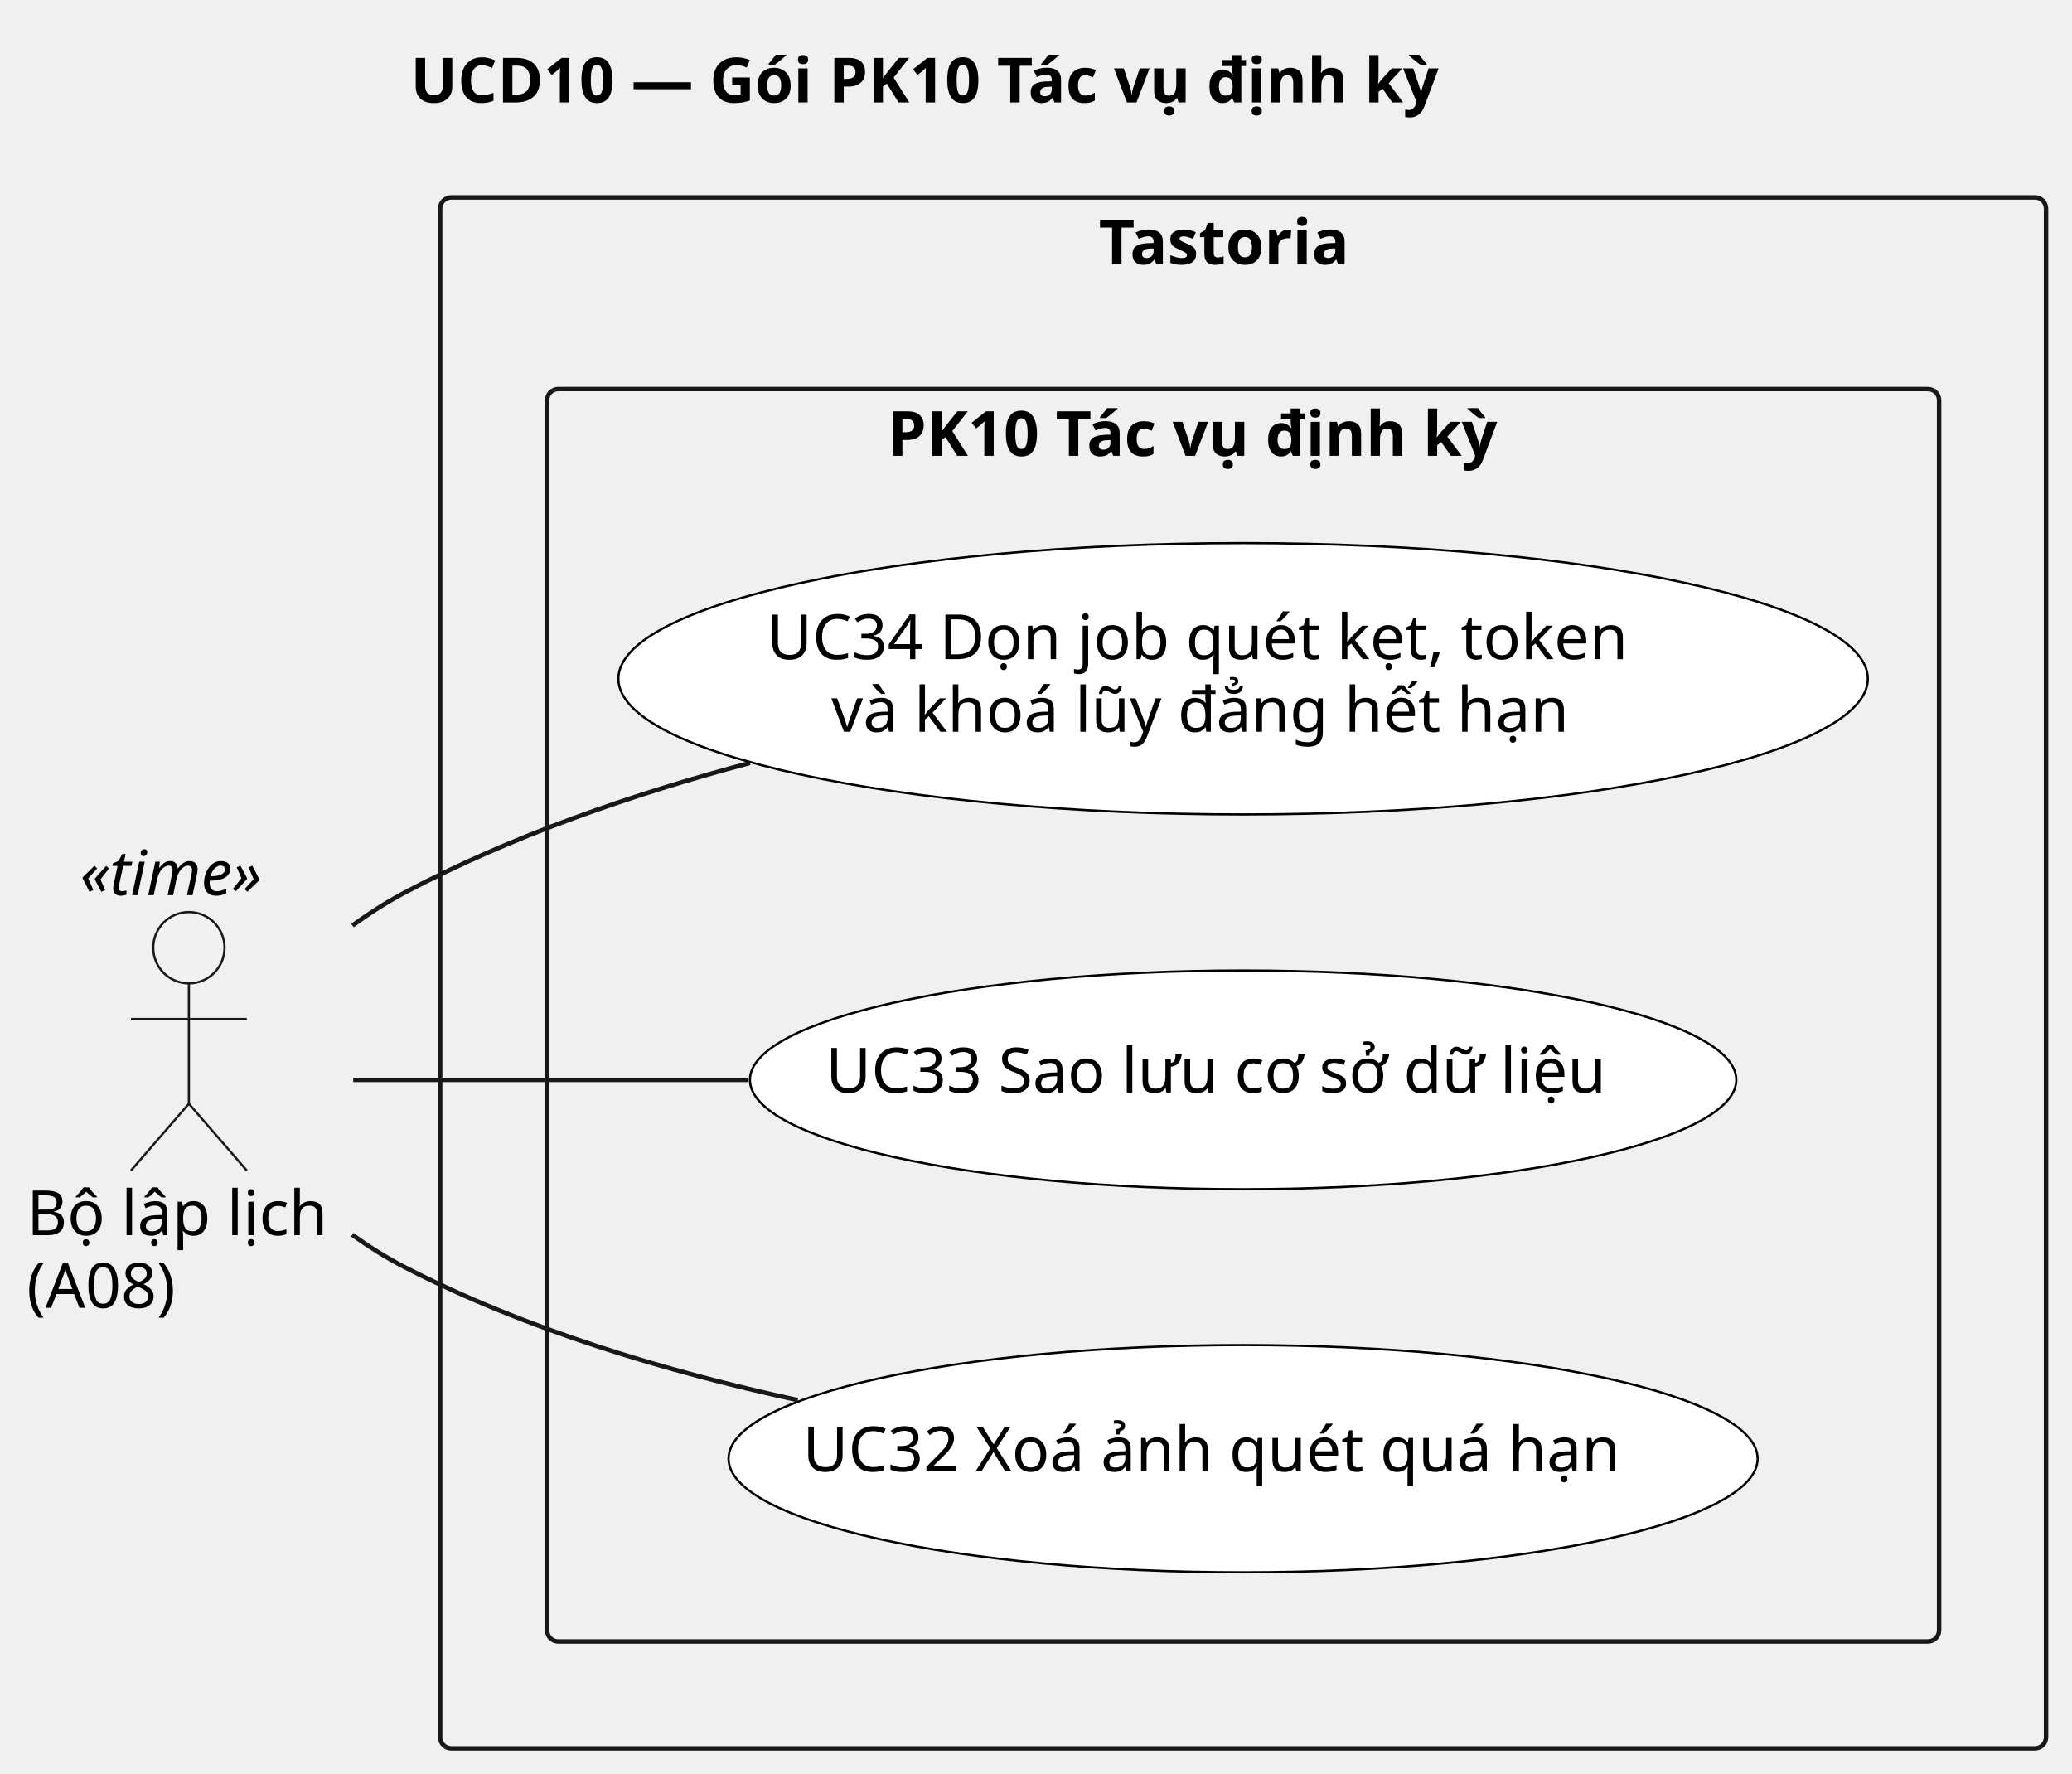
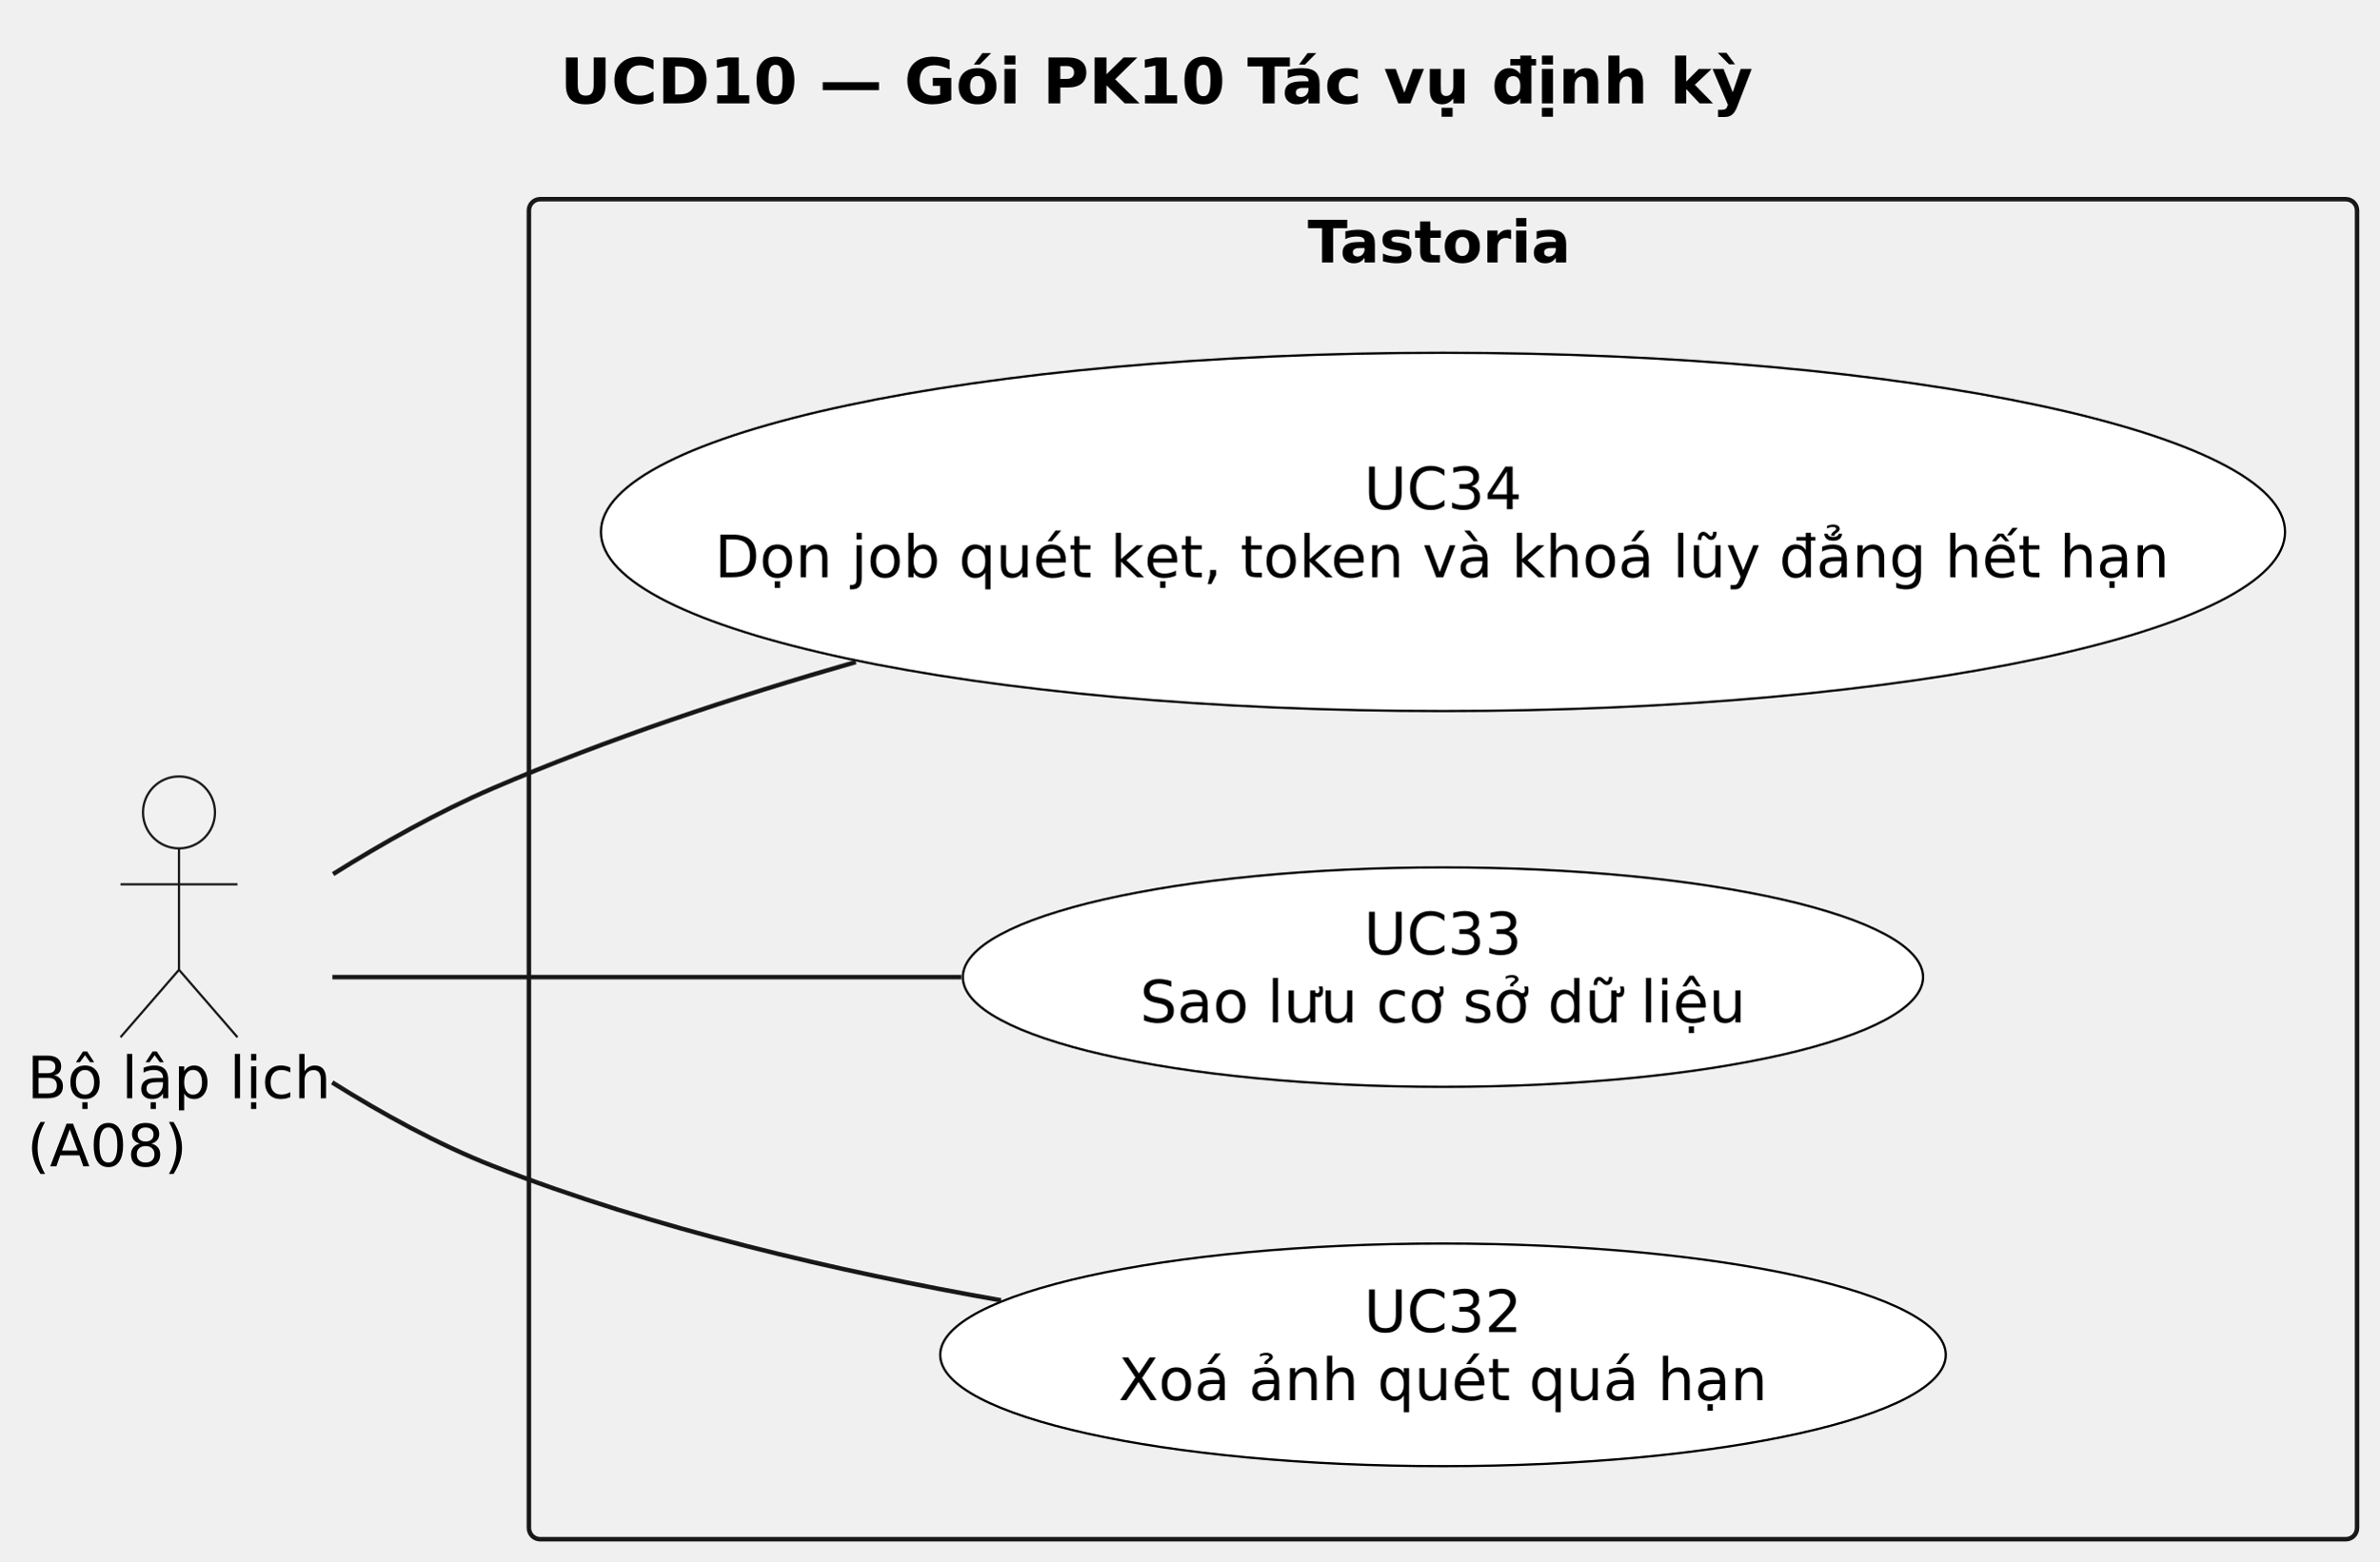
- <svg xmlns="http://www.w3.org/2000/svg" contentStyleType="text/css" height="398px" preserveAspectRatio="none" style="width:465px;height:398px;background:#FFFFFF;" version="1.1" viewBox="0 0 465 398" width="465px" zoomAndPan="magnify">
+ <svg xmlns="http://www.w3.org/2000/svg" contentStyleType="text/css" height="398.75px" preserveAspectRatio="none" style="width:606px;height:398px;background:#FFFFFF;" version="1.1" viewBox="0 0 606 398" width="606.146px" zoomAndPan="magnify">
  <defs />
  <g>
-     <text fill="#000000" font-family="sans-serif" font-size="14" font-weight="bold" lengthAdjust="spacing" textLength="266.943" x="92.113" y="22.995">UCD10 — Gói PK10 Tác vụ định kỳ</text>
+     <text fill="#000000" font-family="DejaVu Sans" font-size="16.042" font-weight="bold" lengthAdjust="spacing" textLength="305.873" x="142.677" y="26.349">UCD10 — Gói PK10 Tác vụ định kỳ</text>
    <g id="cluster_Tastoria">
-       <rect fill="none" height="348" rx="2.5" ry="2.5" style="stroke:#181818;stroke-width:1;" width="360.39" x="98.78" y="44.297" />
-       <text fill="#000000" font-family="sans-serif" font-size="14" font-weight="bold" lengthAdjust="spacing" textLength="64.791" x="246.579" y="59.292">Tastoria</text>
-     </g>
-     <g id="cluster_PK10">
-       <rect fill="none" height="281" rx="2.5" ry="2.5" style="stroke:#181818;stroke-width:1;" width="312.39" x="122.78" y="87.297" />
-       <text fill="#000000" font-family="sans-serif" font-size="14" font-weight="bold" lengthAdjust="spacing" textLength="159.667" x="199.142" y="102.292">PK10 Tác vụ định kỳ</text>
+       <rect fill="none" height="341.458" rx="2.865" ry="2.865" style="stroke:#181818;stroke-width:1.146;" width="465.667" x="134.727" y="50.757" />
+       <text fill="#000000" font-family="DejaVu Sans" font-size="14.896" font-weight="bold" lengthAdjust="spacing" textLength="68.937" x="333.092" y="66.875">Tastoria</text>
    </g>
    <g id="elem_UC32">
-       <ellipse cx="278.976" cy="327.292" fill="#FFFFFF" rx="115.476" ry="25.495" style="stroke:#000000;stroke-width:0.5;" />
-       <text fill="#000000" font-family="sans-serif" font-size="14" lengthAdjust="spacing" textLength="197.675" x="180.138" y="330.139">UC32 Xoá ảnh quét quá hạn</text>
+       <ellipse cx="367.564" cy="345.241" fill="#FFFFFF" rx="128.073" ry="28.365" style="stroke:#000000;stroke-width:0.573;" />
+       <text fill="#000000" font-family="DejaVu Sans" font-size="14.896" lengthAdjust="spacing" textLength="40.258" x="347.435" y="339.437">UC32</text>
+       <text fill="#000000" font-family="DejaVu Sans" font-size="14.896" lengthAdjust="spacing" textLength="165.331" x="284.899" y="356.776">Xoá ảnh quét quá hạn</text>
    </g>
    <g id="elem_UC33">
-       <ellipse cx="278.981" cy="242.293" fill="#FFFFFF" rx="110.681" ry="24.536" style="stroke:#000000;stroke-width:0.5;" />
-       <text fill="#000000" font-family="sans-serif" font-size="14" lengthAdjust="spacing" textLength="187.352" x="185.305" y="245.14">UC33 Sao lưu cơ sở dữ liệu</text>
+       <ellipse cx="367.555" cy="248.987" fill="#FFFFFF" rx="122.301" ry="27.959" style="stroke:#000000;stroke-width:0.573;" />
+       <text fill="#000000" font-family="DejaVu Sans" font-size="14.896" lengthAdjust="spacing" textLength="40.258" x="347.426" y="243.183">UC33</text>
+       <text fill="#000000" font-family="DejaVu Sans" font-size="14.896" lengthAdjust="spacing" textLength="154.348" x="290.381" y="260.522">Sao lưu cơ sở dữ liệu</text>
    </g>
    <g id="elem_UC34">
-       <ellipse cx="278.98" cy="152.297" fill="#FFFFFF" rx="140.2" ry="30.44" style="stroke:#000000;stroke-width:0.5;" />
-       <text fill="#000000" font-family="sans-serif" font-size="14" lengthAdjust="spacing" textLength="207.819" x="172.07" y="147.896">UC34 Dọn job quét kẹt, token</text>
-       <text fill="#000000" font-family="sans-serif" font-size="14" lengthAdjust="spacing" textLength="178.815" x="186.572" y="164.193">và khoá lũy đẳng hết hạn</text>
+       <ellipse cx="367.56" cy="135.548" fill="#FFFFFF" rx="214.499" ry="45.65" style="stroke:#000000;stroke-width:0.573;" />
+       <text fill="#000000" font-family="DejaVu Sans" font-size="14.896" lengthAdjust="spacing" textLength="40.258" x="347.431" y="129.744">UC34</text>
+       <text fill="#000000" font-family="DejaVu Sans" font-size="14.896" lengthAdjust="spacing" textLength="371.116" x="182.002" y="147.083">Dọn job quét kẹt, token và khoá lũy đẳng hết hạn</text>
    </g>
    <g id="elem_A08">
-       <ellipse cx="42.388" cy="212.644" fill="#F1F1F1" rx="8" ry="8" style="stroke:#181818;stroke-width:0.5;" />
-       <path d="M42.388,220.644 L42.388,247.644 M29.388,228.644 L55.388,228.644 M42.388,247.644 L29.388,262.644 M42.388,247.644 L55.388,262.644 " fill="none" style="stroke:#181818;stroke-width:0.5;" />
-       <text fill="#000000" font-family="sans-serif" font-size="14" lengthAdjust="spacing" textLength="72.775" x="6" y="277.139">Bộ lập lịch</text>
-       <text fill="#000000" font-family="sans-serif" font-size="14" lengthAdjust="spacing" textLength="38.315" x="6" y="293.436">(A08)</text>
-       <text fill="#000000" font-family="sans-serif" font-size="14" font-style="italic" lengthAdjust="spacing" textLength="48.911" x="17.932" y="200.842">«time»</text>
+       <ellipse cx="45.591" cy="207.014" fill="#F1F1F1" rx="9.167" ry="9.167" style="stroke:#181818;stroke-width:0.573;" />
+       <path d="M45.591,216.181 L45.591,247.118 M30.695,225.347 L60.487,225.347 M45.591,247.118 L30.695,264.306 M45.591,247.118 L60.487,264.306 " fill="none" style="stroke:#181818;stroke-width:0.573;" />
+       <text fill="#000000" font-family="DejaVu Sans" font-size="14.896" lengthAdjust="spacing" textLength="77.432" x="6.875" y="279.851">Bộ lập lịch</text>
+       <text fill="#000000" font-family="DejaVu Sans" font-size="14.896" lengthAdjust="spacing" textLength="40.767" x="6.875" y="297.191">(A08)</text>
    </g>
    <g id="link_A08_UC32">
-       <path d="M79.04,277.047 C82.83,279.757 86.77,282.237 90.78,284.297 C117.9,298.267 149.55,307.737 179.03,314.147 " fill="none" id="A08-UC32" style="stroke:#181818;stroke-width:1;" />
+       <path d="M84.62,275.821 C97.167,283.682 111.524,291.623 125.56,297.111 C166.467,313.107 213.446,324.015 254.982,331.349 " fill="none" id="A08-UC32" style="stroke:#181818;stroke-width:1.146;" />
    </g>
    <g id="link_A08_UC33">
-       <path d="M79.27,242.297 C103.14,242.297 135.9,242.297 167.92,242.297 " fill="none" id="A08-UC33" style="stroke:#181818;stroke-width:1;" />
+       <path d="M84.666,248.986 C124.105,248.986 187.94,248.986 244.876,248.986 " fill="none" id="A08-UC33" style="stroke:#181818;stroke-width:1.146;" />
    </g>
    <g id="link_A08_UC34">
-       <path d="M79.09,207.657 C82.87,204.927 86.79,202.407 90.78,200.297 C114.63,187.627 141.99,178.187 168.3,171.187 " fill="none" id="A08-UC34" style="stroke:#181818;stroke-width:1;" />
+       <path d="M84.849,222.724 C97.407,214.886 111.719,206.819 125.56,200.861 C154.71,188.314 186.897,177.601 217.995,168.697 " fill="none" id="A08-UC34" style="stroke:#181818;stroke-width:1.146;" />
    </g>
  </g>
</svg>
